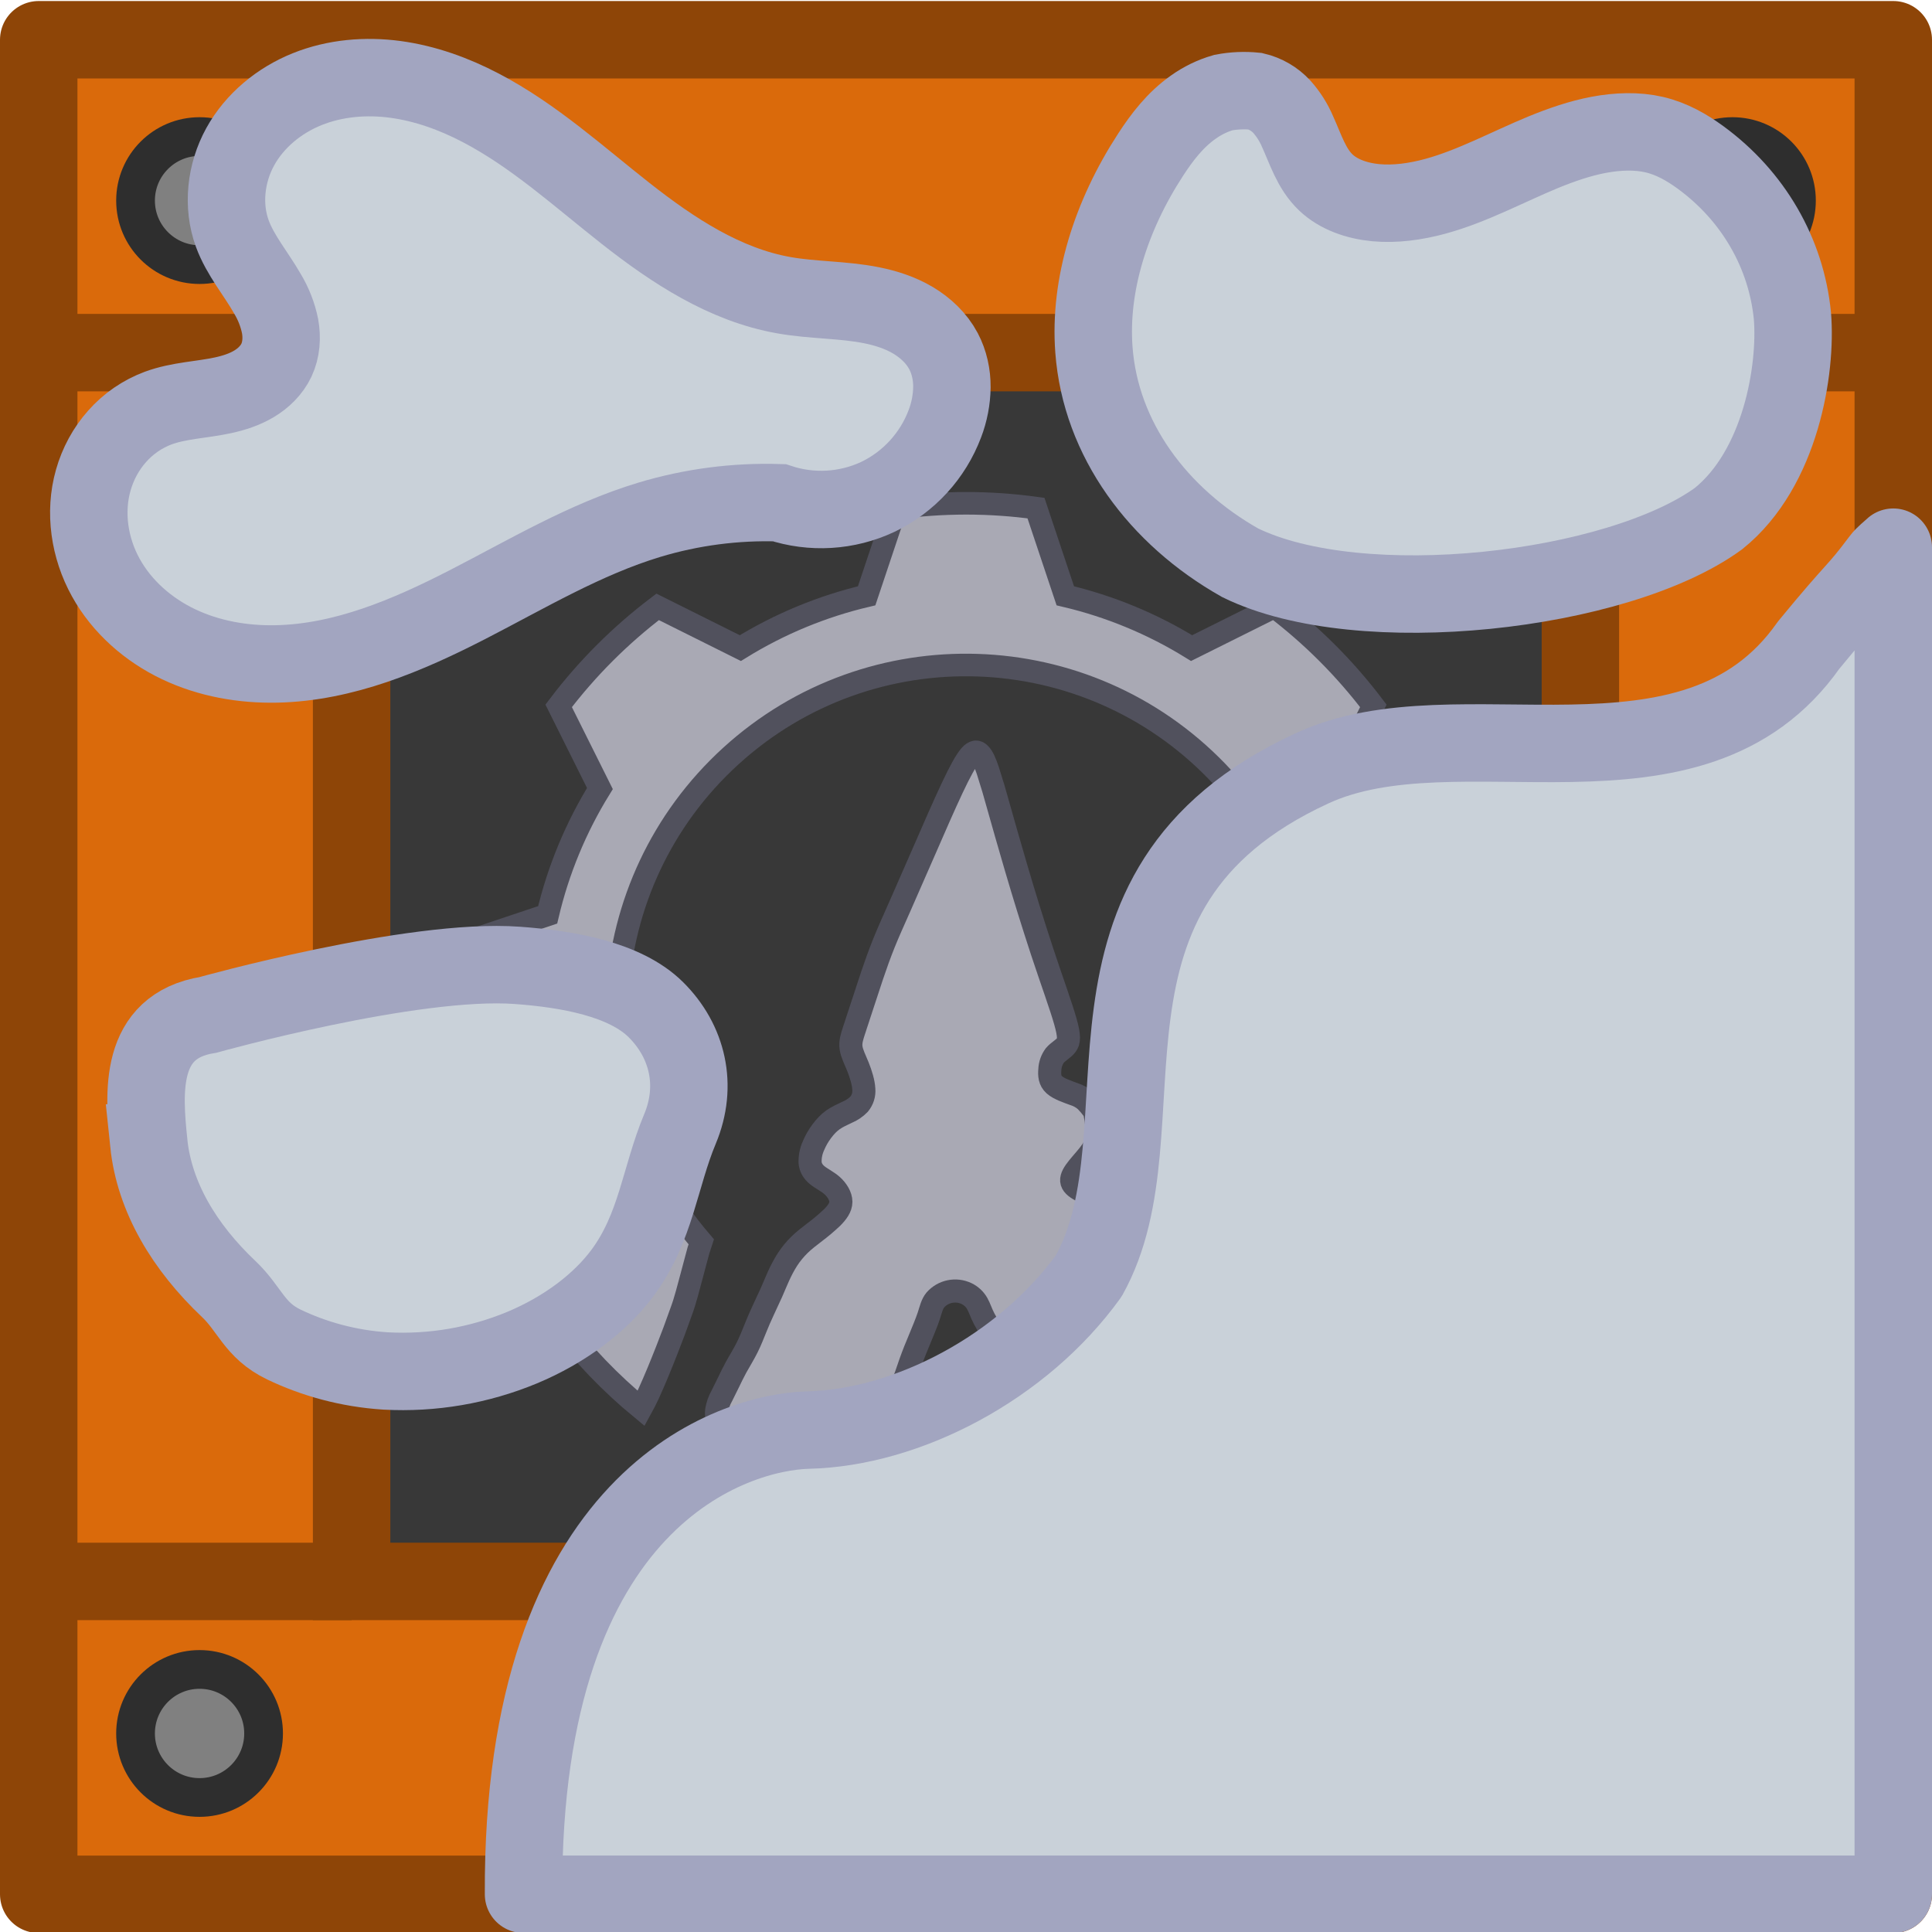
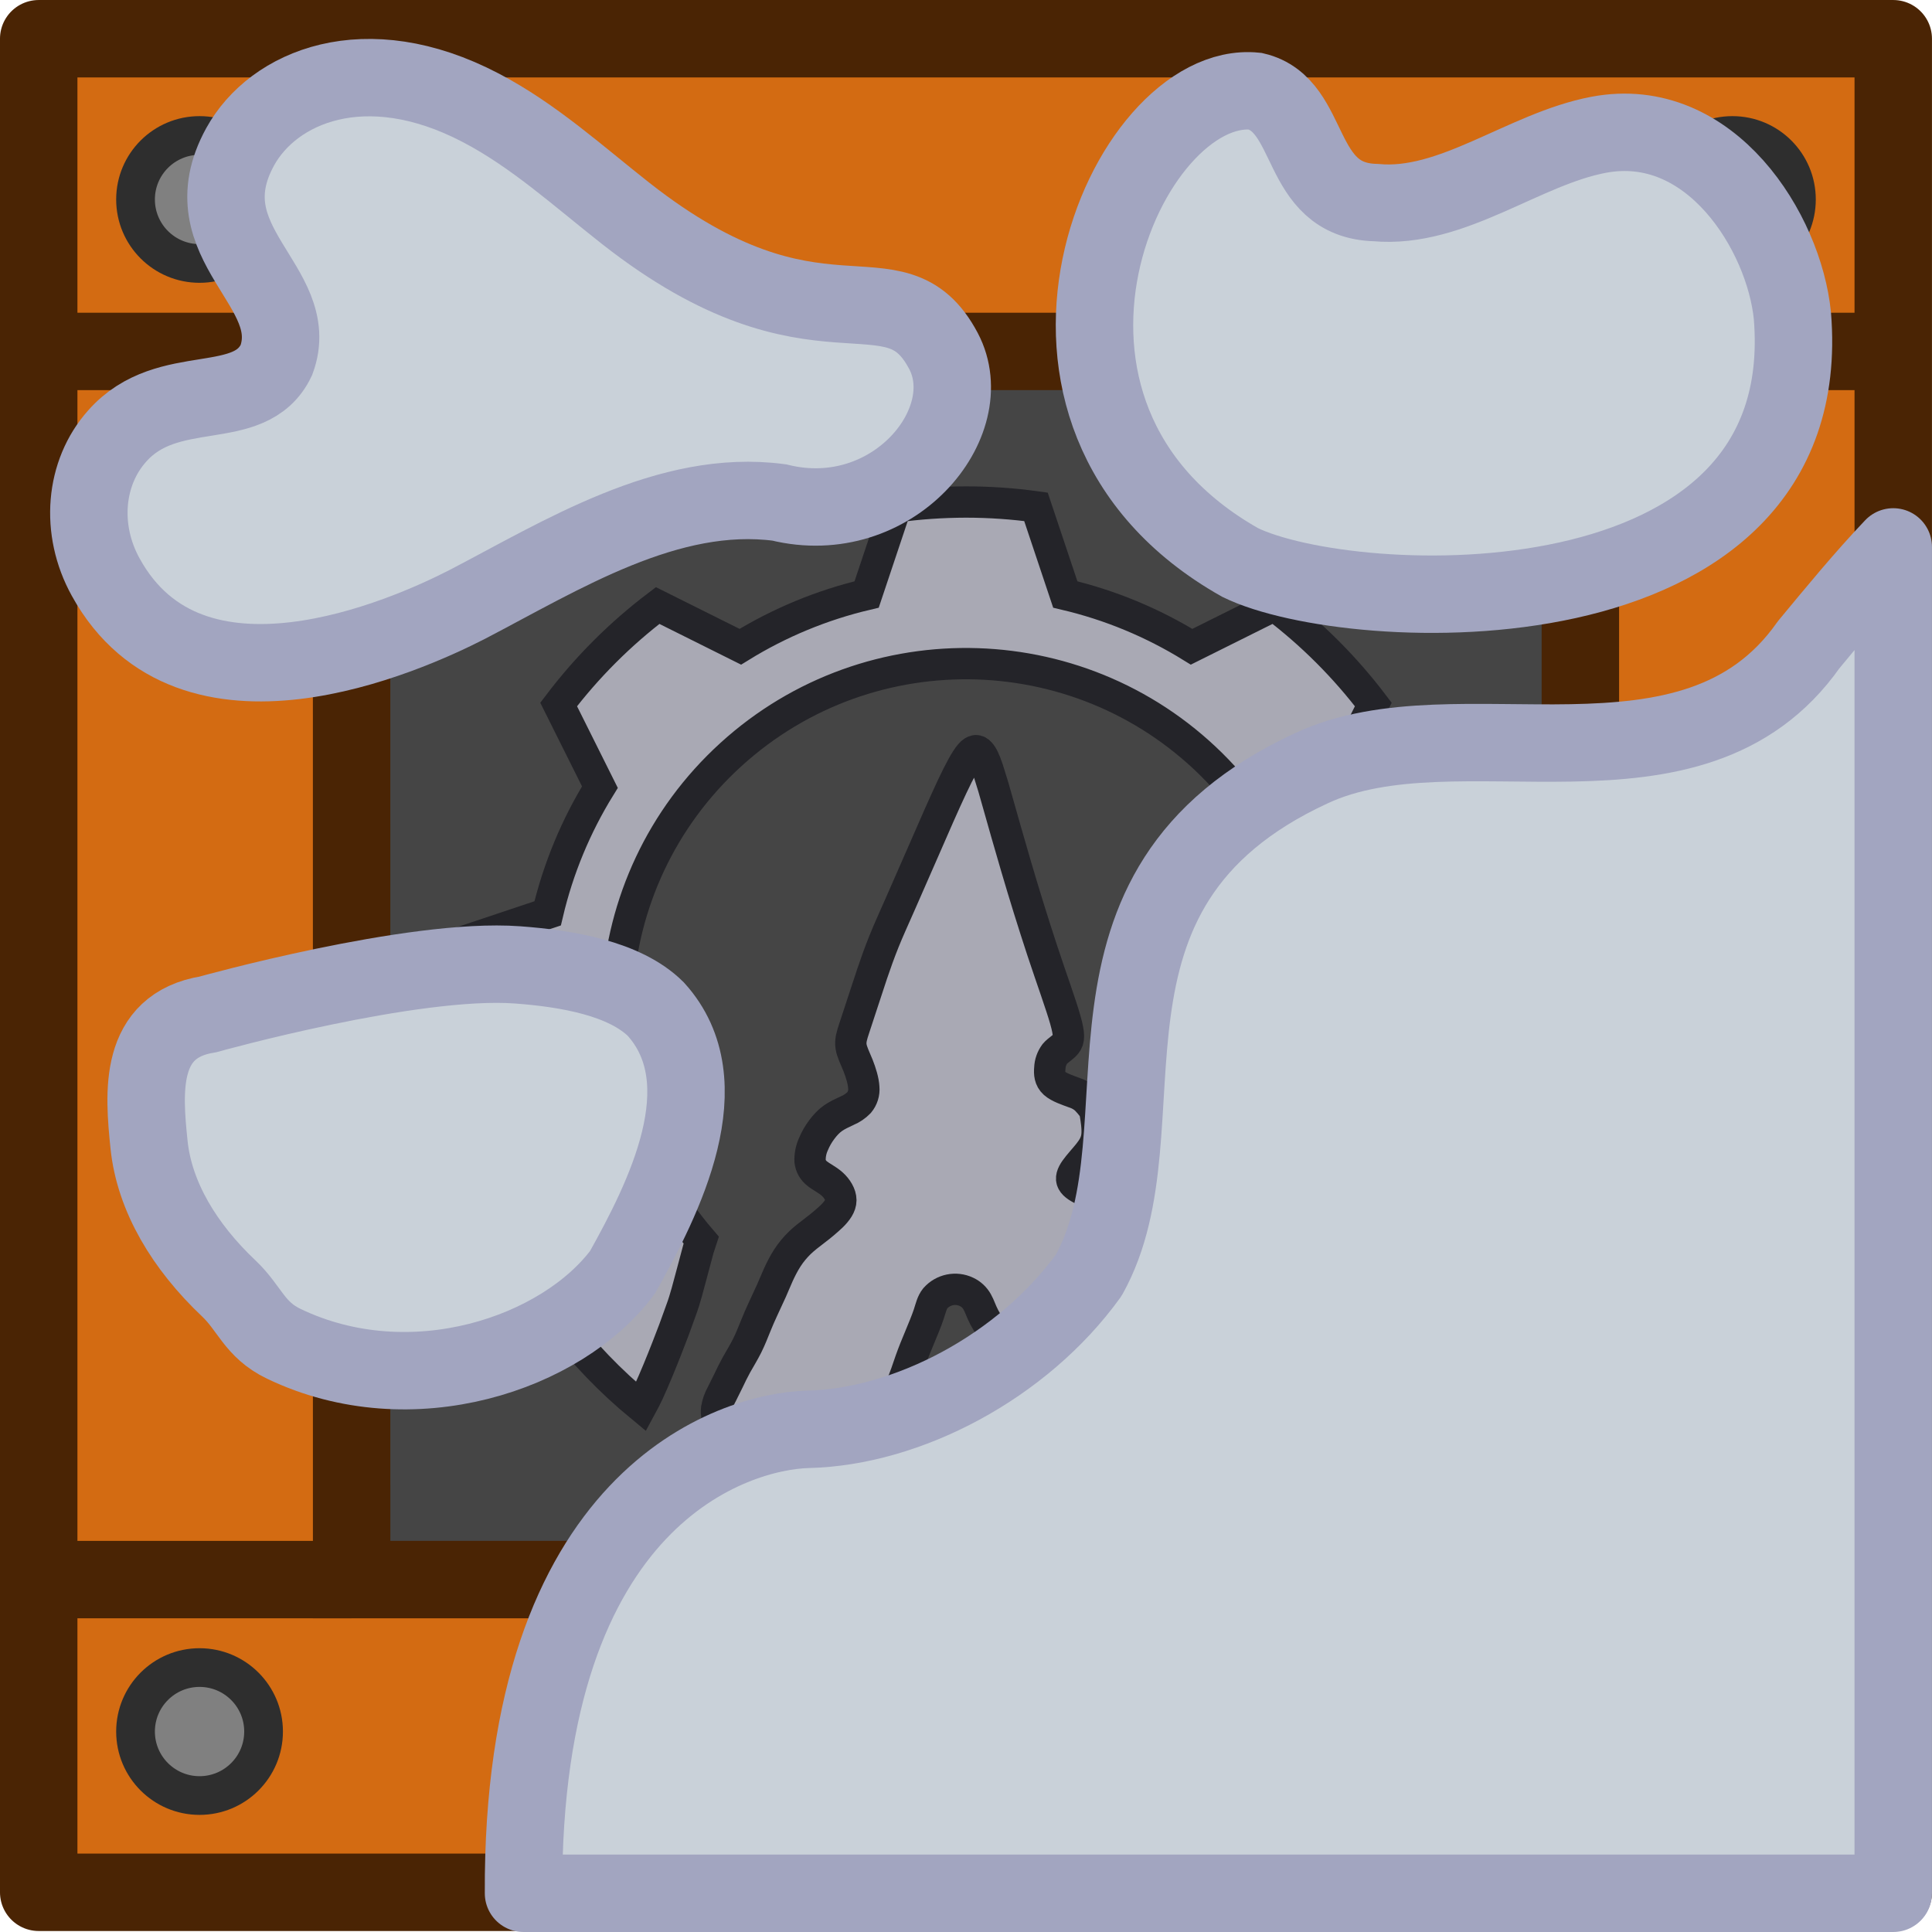
<svg xmlns="http://www.w3.org/2000/svg" xml:space="preserve" width="185" height="185" viewBox="0 0 48.948 48.948">
-   <g transform="translate(-124.211 -176.392)">
-     <circle cx="147.969" cy="182.276" r="4.469" fill="none" style="fill:#6e460b;fill-opacity:0;stroke:#31220c;stroke-width:0;stroke-dasharray:none;stroke-opacity:1;paint-order:fill markers stroke" />
-     <path d="M132.058 184.265h33.152v33.152h-33.152z" style="fill:#d96300;fill-opacity:1;stroke:none;stroke-width:1.566;stroke-linecap:butt;stroke-linejoin:miter;stroke-miterlimit:4;stroke-dasharray:none;stroke-opacity:1" />
-     <path d="M125.192 177.4v46.985h46.986v-46.986zm7.928 7.927h31.13v31.13h-31.13Z" style="fill:#da6a0b;fill-opacity:1;stroke-width:0;stroke-linecap:round" />
-     <path d="M132.058 184.265h33.152v33.152h-33.152z" style="fill:none;fill-opacity:1;stroke:none;stroke-width:1.962;stroke-linecap:butt;stroke-linejoin:bevel;stroke-miterlimit:4;stroke-dasharray:none;stroke-opacity:1" />
-     <circle cx="129.267" cy="181.474" r="1.622" style="fill:gray;fill-opacity:1;stroke:#2e2e2e;stroke-width:.981;stroke-linecap:round;stroke-linejoin:round;stroke-opacity:1" />
-     <circle cx="168.103" cy="181.474" r="1.622" style="fill:gray;fill-opacity:1;stroke:#2e2e2e;stroke-width:.981;stroke-linecap:round;stroke-linejoin:round;stroke-opacity:1" />
-     <circle cx="129.267" cy="220.31" r="1.622" style="fill:gray;fill-opacity:1;stroke:#2e2e2e;stroke-width:.981;stroke-linecap:round;stroke-linejoin:round;stroke-opacity:1" />
-     <circle cx="168.103" cy="220.31" r="1.622" style="fill:gray;fill-opacity:1;stroke:#2e2e2e;stroke-width:.981;stroke-linecap:round;stroke-linejoin:round;stroke-opacity:1" />
-     <path d="M133.119 185.326h31.132v31.132h-31.132z" style="fill:#383838;fill-opacity:1;stroke:#8e4507;stroke-width:1.962;stroke-linecap:butt;stroke-linejoin:miter;stroke-miterlimit:4;stroke-dasharray:none;stroke-opacity:1" />
-     <path d="M125.192 177.399h46.986v46.986h-46.986z" style="fill:none;fill-opacity:1;stroke:#8e4507;stroke-width:1.962;stroke-linecap:round;stroke-linejoin:round;stroke-miterlimit:4;stroke-dasharray:none;stroke-opacity:1" />
-     <path d="M164.251 185.326h7.847M164.251 216.458h7.847M125.273 216.458h7.846M125.273 185.326h7.846" style="fill:none;stroke:#8e4507;stroke-width:1.962;stroke-linecap:butt;stroke-linejoin:miter;stroke-miterlimit:4;stroke-dasharray:none;stroke-opacity:1" />
-     <path d="M24.474 12.725q-.903.002-1.774.122l-.743 2.222a10.8 10.8 0 0 0-3.2 1.325l-2.095-1.045a13 13 0 0 0-2.508 2.508l1.045 2.095a10.8 10.8 0 0 0-1.324 3.2l-2.223.744a13 13 0 0 0 0 3.546l2.223.743a10.8 10.8 0 0 0 1.324 3.2l-1.045 2.096a13 13 0 0 0 2.09 2.176q.099-.18.185-.365c.167-.366.318-.738.465-1.112q.19-.48.361-.968c.114-.303.187-.62.273-.931q.081-.313.167-.625l.072-.22a8.846 8.846 0 1 1 13.022.426q.166.555.344 1.104a60 60 0 0 1 .849 2.87l.304.152a13 13 0 0 0 2.508-2.507l-1.045-2.096a10.8 10.8 0 0 0 1.324-3.2l2.223-.743a13 13 0 0 0 0-3.546l-2.223-.743a10.8 10.8 0 0 0-1.325-3.2l1.046-2.096a13 13 0 0 0-2.508-2.508l-2.096 1.045a10.8 10.8 0 0 0-3.2-1.325l-.743-2.222q-.87-.121-1.773-.122z" style="fill:#a9a9b4;fill-opacity:1;stroke:#51515d;stroke-width:.572;stroke-dasharray:none;stroke-opacity:1" transform="translate(124.211 176.418)" />
-     <path d="M24.72 19.028c-.04.004-.086.031-.141.094-.11.127-.258.397-.458.822s-.454 1.006-.69 1.55l-.63 1.438c-.172.389-.295.659-.405.933-.11.273-.209.551-.299.817q-.133.4-.249.756l-.208.634c-.058.176-.099.307-.078.45.02.143.102.298.176.482.073.184.139.397.147.564a.52.52 0 0 1-.119.38.9.9 0 0 1-.302.205c-.119.057-.25.114-.36.192s-.2.176-.282.286a1.7 1.7 0 0 0-.213.372.95.95 0 0 0-.085.425c.012.131.077.237.184.323.106.086.253.152.376.262.122.11.22.266.22.409s-.098.274-.224.4a5 5 0 0 1-.426.36c-.143.11-.274.209-.392.323a2.2 2.2 0 0 0-.315.384c-.09.14-.163.286-.225.421-.061.135-.11.258-.175.405-.066.147-.148.319-.217.47-.07.151-.127.282-.188.434-.061.15-.127.322-.213.494s-.192.343-.274.49c-.081.148-.139.27-.196.389q-.085.177-.172.348a1.1 1.1 0 0 0-.13.368c-.017.139.008.302.143.38.135.077.38.07.699.04.319-.028.711-.077 1.067-.11.355-.033.674-.049.915-.073.242-.025.405-.058.65-.115.246-.057.573-.139.79-.253a.9.9 0 0 0 .412-.454c.09-.192.164-.43.237-.638.074-.208.148-.388.23-.584.081-.197.171-.41.228-.58.057-.173.082-.303.168-.41a.67.67 0 0 1 .793-.163.62.62 0 0 1 .27.253c.061.106.094.23.18.393s.225.368.351.6c.127.234.241.495.36.736.119.242.241.462.388.618s.32.245.564.327c.246.081.565.155.839.212s.502.098.8.143c.3.045.667.094.945.131s.466.062.642.053c.176-.008.34-.049.392-.106.054-.057-.004-.13-.098-.372-.094-.241-.225-.65-.4-1.165s-.397-1.137-.552-1.643c-.156-.507-.246-.9-.315-1.194-.07-.294-.119-.49-.18-.63a1 1 0 0 0-.245-.33c-.11-.111-.258-.25-.425-.352-.168-.103-.356-.168-.511-.237-.156-.07-.278-.144-.323-.23-.045-.085-.013-.183.073-.306s.225-.27.336-.409c.11-.139.192-.27.212-.454.02-.183-.02-.42-.04-.54-.021-.118-.021-.118-.058-.167a2 2 0 0 0-.184-.216.8.8 0 0 0-.298-.168c-.152-.057-.38-.13-.5-.237-.118-.106-.126-.245-.114-.38a.65.65 0 0 1 .127-.364c.082-.098.213-.164.286-.258.074-.094.09-.216-.02-.605-.11-.388-.348-1.042-.585-1.758a70 70 0 0 1-.662-2.13c-.188-.637-.327-1.136-.442-1.54a21 21 0 0 0-.277-.933c-.074-.216-.131-.339-.197-.408-.032-.035-.067-.057-.108-.054" style="fill:#a9a9b4;fill-opacity:1;stroke:#51515d;stroke-width:.585;stroke-linecap:round;stroke-linejoin:round;stroke-miterlimit:10;stroke-dasharray:none;stroke-opacity:1" transform="translate(124.211 176.418)" />
-     <path d="M172.178 190.255c-.108.103-.232.192-.321.31-.676.902-.56.634-1.824 2.172-2.944 4.19-8.888 1.397-12.592 3.126-6.677 3.085-3.562 9.114-5.645 12.853-1.678 2.326-4.6 3.85-7.121 3.908-1.848.05-7.248 1.667-7.2 11.76h34.703z" style="fill:#c9d1d9;fill-opacity:1;stroke:#a2a5c0;stroke-width:1.962;stroke-linecap:round;stroke-linejoin:round;stroke-miterlimit:4;stroke-dasharray:none;stroke-opacity:1" />
-     <path d="M721.876 217.615a10.3 10.3 0 0 0-3.292.432c-1.628.492-3.102 1.377-4.615 2.154-1.512.776-3.128 1.462-4.828 1.498-.85.018-1.71-.132-2.478-.497-.768-.364-1.44-.95-1.85-1.694-.412-.744-.549-1.648-.316-2.466.116-.409.322-.793.605-1.11a2.6 2.6 0 0 1 1.04-.715c.525-.194 1.096-.206 1.642-.324.274-.06.544-.146.783-.289.24-.143.45-.347.57-.6.125-.265.145-.573.093-.863a2.6 2.6 0 0 0-.319-.819c-.291-.511-.686-.969-.89-1.522-.262-.713-.168-1.536.198-2.202.367-.667.99-1.176 1.695-1.46s1.488-.35 2.241-.248 1.48.365 2.153.717c1.349.703 2.485 1.742 3.68 2.681s2.514 1.808 4.011 2.07c.734.13 1.488.108 2.218.254.365.073.725.19 1.045.379.32.19.602.455.776.784.147.279.215.597.213.912a2.7 2.7 0 0 1-.178.925 3.38 3.38 0 0 1-1.693 1.852 3.38 3.38 0 0 1-2.504.151z" style="fill:#c9d1d9;fill-opacity:1;stroke:#a2a5c0;stroke-width:1.962;stroke-dasharray:none;stroke-opacity:1" transform="translate(-577.923 -28.486)" />
-     <path d="M155.203 178.738a2.5 2.5 0 0 0-.76.369c-.46.324-.793.762-1.08 1.203-1.014 1.557-1.56 3.306-1.437 4.945.17 2.27 1.628 4.222 3.705 5.395 3.05 1.494 9.56.74 12.118-1.118 1.585-1.274 1.984-3.795 1.874-5.134-.157-1.597-.996-3.044-2.329-4.018-.343-.25-.724-.472-1.172-.577-.44-.102-.928-.085-1.406.005s-.947.253-1.404.44c-.912.376-1.789.858-2.735 1.117-.5.136-1.02.208-1.51.162s-.95-.213-1.263-.51c-.37-.35-.513-.842-.719-1.292a2.3 2.3 0 0 0-.397-.627 1.33 1.33 0 0 0-.675-.395 2.8 2.8 0 0 0-.81.035zM127.98 205.351c.143 1.38.912 2.645 2.025 3.698.54.511.648 1.047 1.398 1.407s1.628.61 2.58.67a7.9 7.9 0 0 0 3.455-.591c1.072-.448 1.976-1.126 2.548-1.898.85-1.15.943-2.426 1.452-3.641.462-1.102.194-2.224-.61-3.023-.786-.78-2.252-1.031-3.508-1.123-2.655-.195-7.839 1.255-7.839 1.255-1.77.284-1.63 1.975-1.5 3.246z" style="fill:#c9d1d9;fill-opacity:1;fill-rule:evenodd;stroke:#a2a5c0;stroke-width:1.962;stroke-dasharray:none;stroke-opacity:1" />
+   <g style="stroke-width:1" transform="matrix(.99999 0 0 .99948 -124.21 -176.3)">
+     <path d="M132.058 184.239h33.152v33.152h-33.152z" style="fill:#d96300;fill-opacity:1;stroke:none;stroke-width:1.566;stroke-linecap:butt;stroke-linejoin:miter;stroke-miterlimit:4;stroke-dasharray:none;stroke-opacity:1" />
+     <path d="M125.192 177.373v46.986h46.986v-46.987zm7.927 7.927h31.132v31.132h-31.13z" style="fill:#d36b12;fill-opacity:1;stroke-width:0;stroke-linecap:round" />
+     <path d="M132.058 184.239h33.152v33.152h-33.152z" style="fill:none;fill-opacity:1;stroke:none;stroke-width:1.962;stroke-linecap:butt;stroke-linejoin:bevel;stroke-miterlimit:4;stroke-dasharray:none;stroke-opacity:1" />
+     <circle cx="129.267" cy="181.448" r="1.622" style="fill:gray;fill-opacity:1;stroke:#2e2e2e;stroke-width:.981;stroke-linecap:round;stroke-linejoin:round;stroke-opacity:1" />
+     <circle cx="168.103" cy="181.448" r="1.622" style="fill:gray;fill-opacity:1;stroke:#2e2e2e;stroke-width:.981;stroke-linecap:round;stroke-linejoin:round;stroke-opacity:1" />
+     <circle cx="129.267" cy="220.284" r="1.622" style="fill:gray;fill-opacity:1;stroke:#2e2e2e;stroke-width:.981;stroke-linecap:round;stroke-linejoin:round;stroke-opacity:1" />
+     <circle cx="168.103" cy="220.284" r="1.622" style="fill:gray;fill-opacity:1;stroke:#2e2e2e;stroke-width:.981;stroke-linecap:round;stroke-linejoin:round;stroke-opacity:1" />
+     <path d="M133.119 185.3h31.132v31.132H133.12z" style="fill:#454545;fill-opacity:1;stroke:#4a2404;stroke-width:1.962;stroke-linecap:butt;stroke-linejoin:miter;stroke-miterlimit:4;stroke-dasharray:none;stroke-opacity:1" />
+     <path d="M125.192 177.373h46.986v46.986h-46.986z" style="fill:none;fill-opacity:1;stroke:#4a2404;stroke-width:1.962;stroke-linecap:round;stroke-linejoin:round;stroke-miterlimit:4;stroke-dasharray:none;stroke-opacity:1" />
+     <path d="M164.251 185.3h7.846m-7.846 31.132h7.846m-46.824 0h7.846m-7.846-31.132h7.846" style="fill:none;stroke:#4a2404;stroke-width:1.962;stroke-linecap:butt;stroke-linejoin:miter;stroke-miterlimit:4;stroke-dasharray:none;stroke-opacity:1" />
+     <path d="M148.685 189.117q-.903.002-1.774.122l-.743 2.222a10.8 10.8 0 0 0-3.2 1.325l-2.095-1.045a13 13 0 0 0-2.508 2.508l1.045 2.095a10.8 10.8 0 0 0-1.324 3.2l-2.223.744a13 13 0 0 0 0 3.546l2.223.743a10.8 10.8 0 0 0 1.324 3.2l-1.045 2.096a13 13 0 0 0 2.09 2.176q.098-.18.185-.365c.167-.366.318-.738.465-1.112q.19-.48.361-.968c.114-.303.187-.62.273-.93q.081-.314.167-.626l.072-.22a8.846 8.846 0 1 1 13.022.426c.112.37.224.738.344 1.104a60 60 0 0 1 .85 2.87l.303.152a13 13 0 0 0 2.508-2.507l-1.045-2.096a10.8 10.8 0 0 0 1.324-3.2l2.223-.743a13 13 0 0 0 0-3.546l-2.223-.743a10.8 10.8 0 0 0-1.325-3.2l1.046-2.096a13 13 0 0 0-2.508-2.508l-2.096 1.045a10.8 10.8 0 0 0-3.2-1.325l-.743-2.222q-.87-.121-1.773-.122z" style="fill:#a9a9b4;fill-opacity:1;stroke:#242429;stroke-width:.794;stroke-dasharray:none;stroke-opacity:1" />
+     <path d="M148.931 195.42c-.04.004-.086.031-.141.094-.11.127-.258.397-.458.822s-.454 1.006-.69 1.55l-.63 1.438c-.172.389-.295.659-.405.933-.11.273-.209.551-.299.817q-.133.4-.249.756l-.208.634c-.058.176-.099.307-.078.45.02.143.102.298.176.482.073.184.139.397.147.564a.52.52 0 0 1-.119.38.9.9 0 0 1-.302.205c-.119.057-.25.114-.36.192s-.2.176-.282.286a1.7 1.7 0 0 0-.213.372.95.95 0 0 0-.085.425.46.46 0 0 0 .184.323c.106.086.253.152.376.262.122.11.22.266.22.41 0 .142-.098.273-.224.4a5 5 0 0 1-.426.36c-.143.11-.274.208-.392.322a2.2 2.2 0 0 0-.315.384c-.09.14-.163.286-.225.421-.061.135-.11.258-.175.405-.066.147-.148.32-.217.47-.07.151-.127.282-.188.434-.061.15-.127.322-.213.494s-.192.343-.274.49c-.081.148-.139.27-.196.39l-.172.347a1.1 1.1 0 0 0-.13.368c-.017.14.008.302.143.38.135.077.38.07.699.04.319-.028.711-.077 1.067-.11.355-.033.674-.049.915-.073.242-.025.405-.058.65-.115.246-.057.573-.139.79-.253a.9.9 0 0 0 .412-.454c.09-.192.164-.43.237-.638.074-.208.148-.388.23-.584.081-.197.171-.41.228-.58.057-.173.082-.303.168-.41a.67.67 0 0 1 .793-.163.6.6 0 0 1 .27.253c.061.106.094.23.18.393s.225.368.351.6c.127.234.241.495.36.736.119.242.241.462.388.618s.32.245.564.327c.246.081.565.155.839.212s.502.098.8.143c.3.045.667.094.945.131s.466.062.642.053c.176-.008.34-.049.392-.106.054-.057-.004-.13-.098-.372-.094-.24-.225-.65-.4-1.165s-.397-1.137-.552-1.643c-.156-.507-.246-.9-.315-1.194-.07-.294-.119-.49-.18-.63a1 1 0 0 0-.245-.33 2.4 2.4 0 0 0-.425-.352c-.168-.103-.356-.168-.511-.237-.156-.07-.278-.144-.323-.23-.045-.085-.013-.183.073-.306s.225-.27.336-.409c.11-.139.192-.27.212-.454.02-.183-.02-.42-.04-.54-.021-.118-.021-.118-.058-.167a2 2 0 0 0-.184-.216.8.8 0 0 0-.298-.168c-.152-.057-.38-.13-.5-.237-.118-.106-.126-.245-.114-.38a.65.65 0 0 1 .127-.364c.082-.098.213-.164.286-.258.074-.094.09-.216-.02-.605-.11-.388-.348-1.042-.585-1.758a70 70 0 0 1-.662-2.13c-.188-.637-.327-1.136-.442-1.54a21 21 0 0 0-.277-.933c-.074-.216-.131-.339-.197-.408-.032-.035-.067-.057-.108-.054" style="fill:#a9a9b4;fill-opacity:1;stroke:#242429;stroke-width:.794;stroke-linecap:round;stroke-linejoin:round;stroke-miterlimit:10;stroke-dasharray:none;stroke-opacity:1" />
+     <path d="M172.178 190.255c-.749.788-1.449 1.642-2.145 2.482-2.944 4.19-8.888 1.397-12.592 3.126-6.677 3.085-3.562 9.114-5.645 12.853-1.678 2.326-4.6 3.85-7.121 3.908-1.848.05-7.248 1.667-7.2 11.76h34.703z" style="fill:#c9d1d9;fill-opacity:1;stroke:#a2a5c0;stroke-width:1.962;stroke-linecap:round;stroke-linejoin:round;stroke-miterlimit:4;stroke-dasharray:none;stroke-opacity:1" />
+     <path d="M721.876 217.615c-2.808-.373-5.518 1.342-7.907 2.586-1.565.803-7 3.22-9.156-.693-.668-1.207-.54-2.647.289-3.576 1.288-1.459 3.363-.512 4.035-1.928.692-1.877-2.272-2.942-.918-5.406.835-1.518 3.166-2.52 6.089-.991 1.349.703 2.485 1.742 3.68 2.681 4.88 3.835 6.794 1.112 8.05 3.487.954 1.81-1.292 4.546-4.162 3.84z" style="fill:#c9d1d9;fill-opacity:1;stroke:#a2a5c0;stroke-width:1.962;stroke-dasharray:none;stroke-opacity:1" transform="translate(-577.923 -28.486)" />
+     <path d="M155.631 190.65c2.804 1.374 14.662 1.909 13.992-6.252-.208-2.112-2.073-5.124-4.907-4.59-1.896.357-3.713 1.9-5.649 1.719-2.017-.048-1.561-2.473-3.054-2.824-3.265-.335-7.058 8.177-.382 11.947zm-25.626 18.399c.54.511.648 1.047 1.398 1.407 3.232 1.551 7.056.241 8.583-1.819 1.044-1.87 2.53-4.795.842-6.664-.786-.78-2.252-1.031-3.508-1.123-2.655-.195-7.839 1.255-7.839 1.255-1.77.284-1.63 1.975-1.494 3.3.136 1.326.905 2.591 2.018 3.644z" style="fill:#c9d1d9;fill-opacity:1;fill-rule:evenodd;stroke:#a2a5c0;stroke-width:1.962;stroke-dasharray:none;stroke-opacity:1" />
  </g>
</svg>
